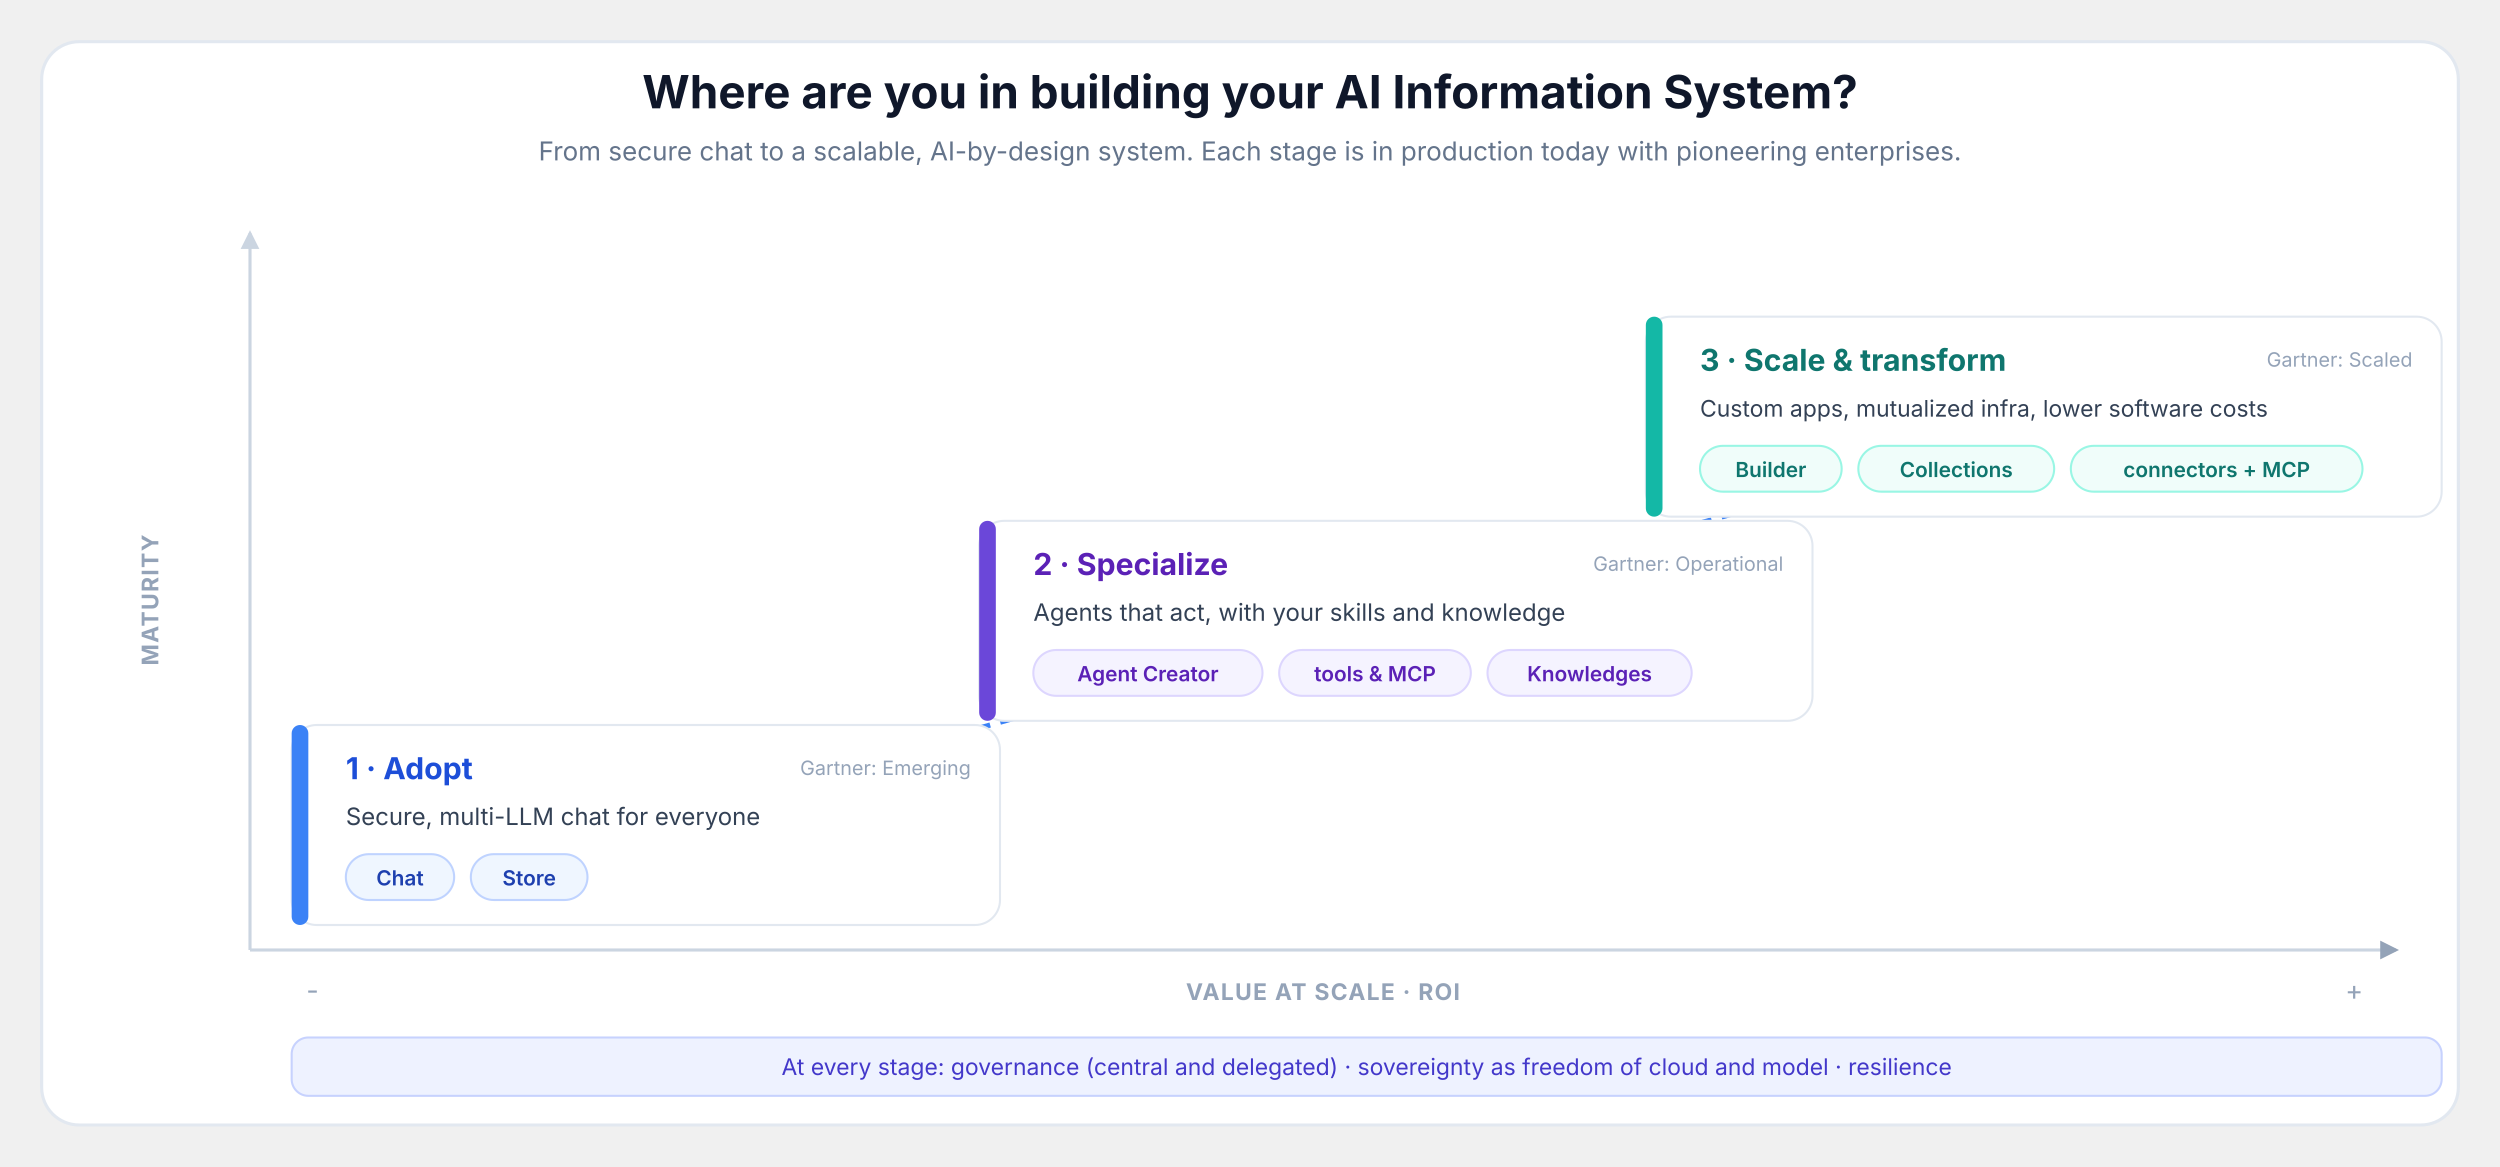
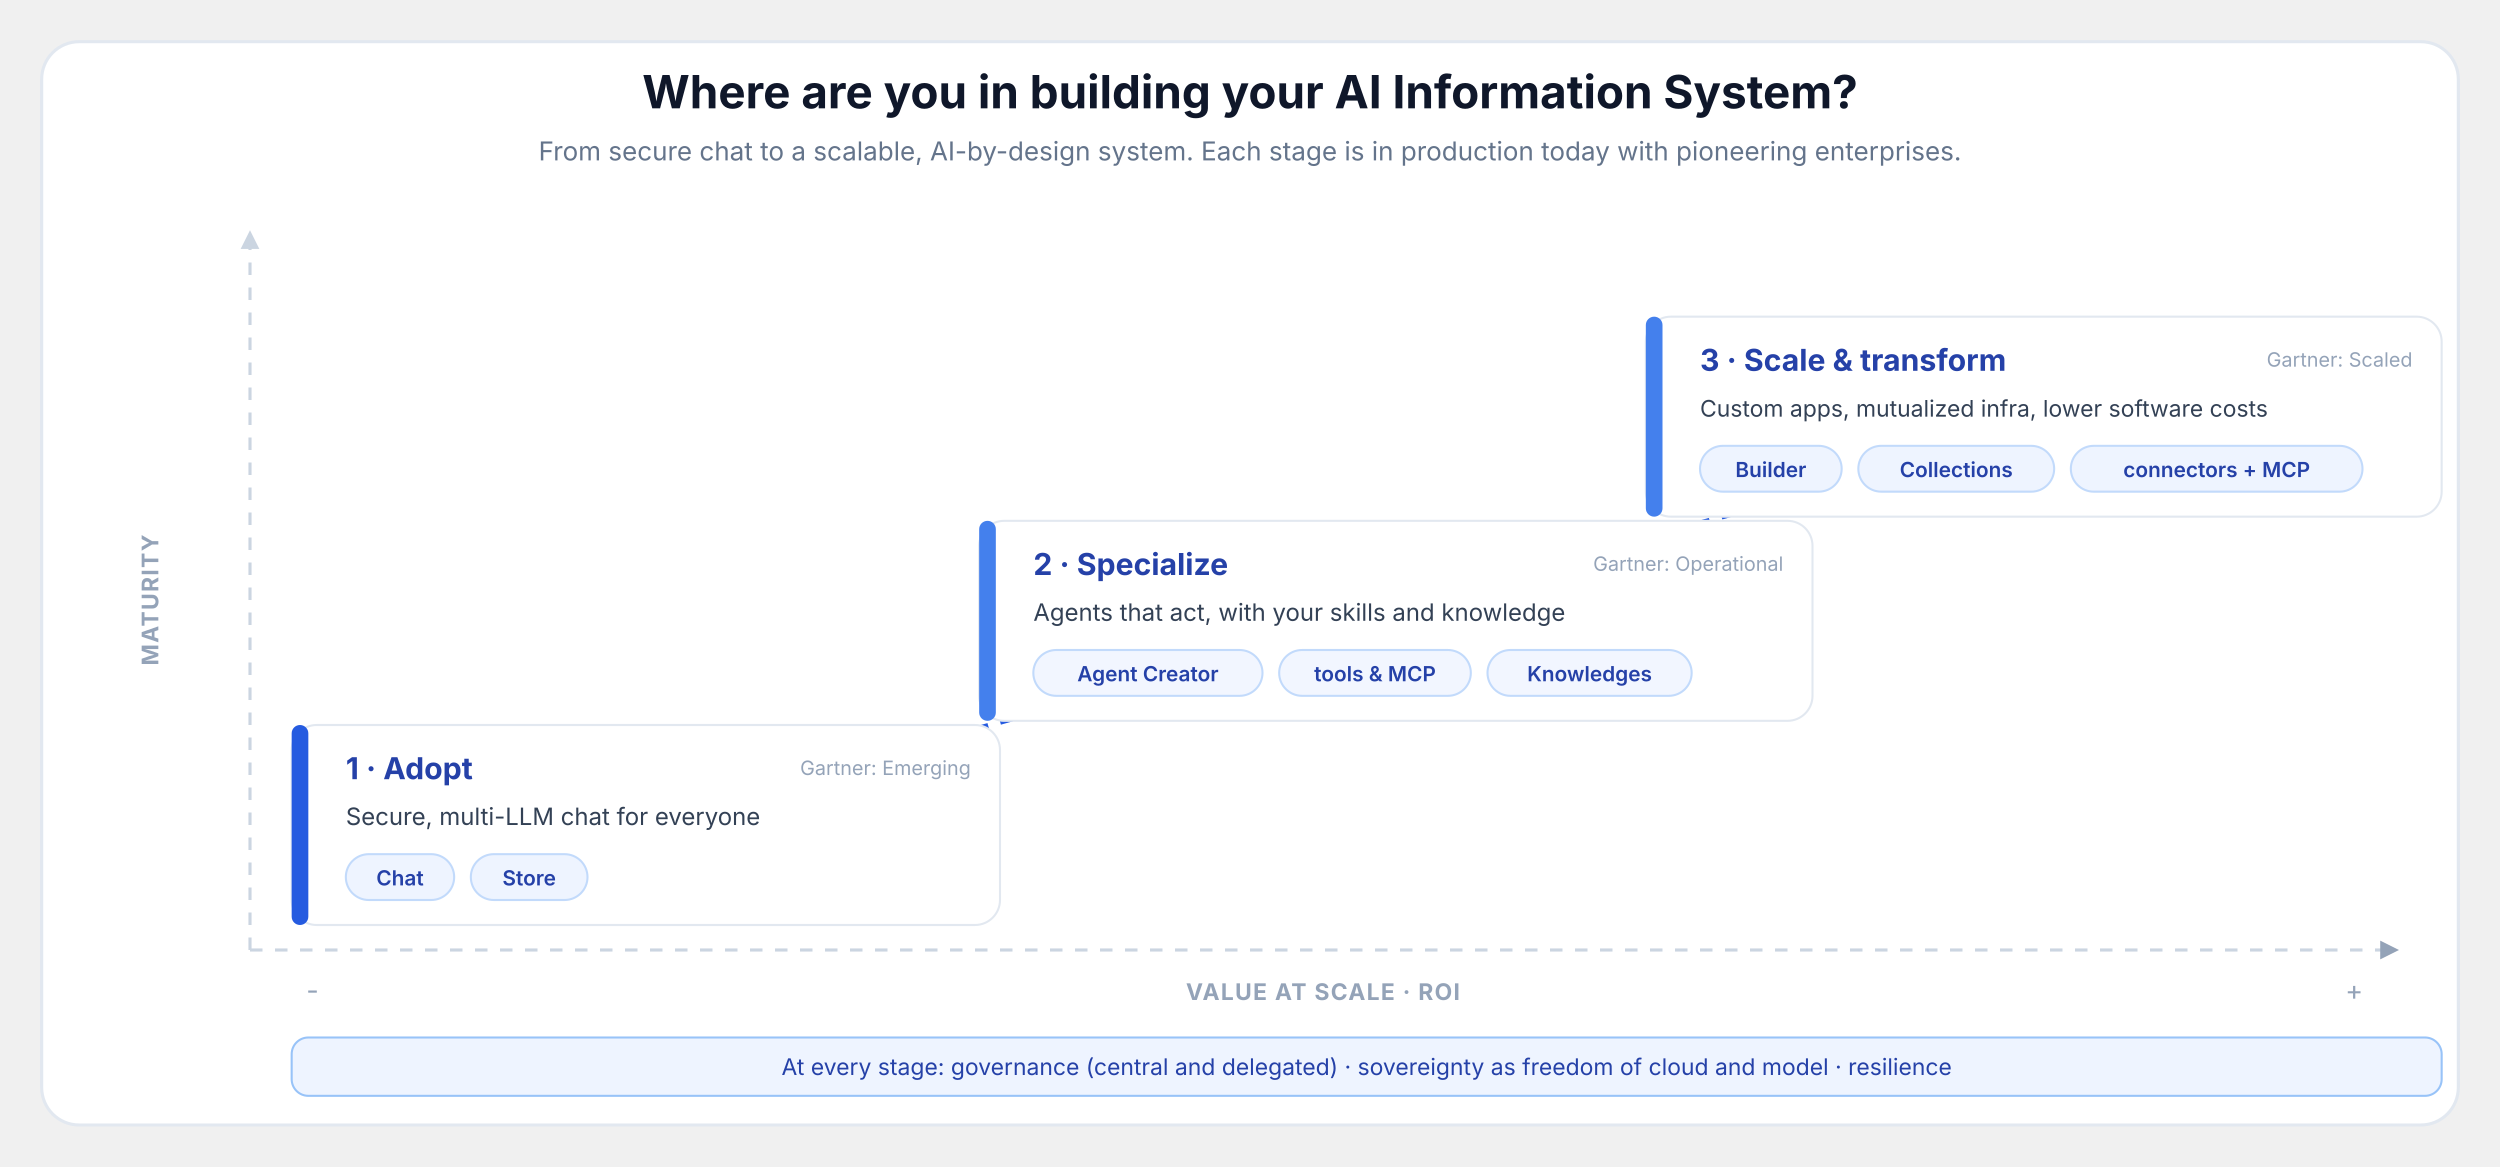
- <svg xmlns="http://www.w3.org/2000/svg" viewBox="0 0 1200 560" font-family="'Satoshi','Inter',system-ui,-apple-system,sans-serif">
+ <svg xmlns="http://www.w3.org/2000/svg" viewBox="0 0 1200 560" font-family="'PP Telegraf','Inter',system-ui,-apple-system,sans-serif">
+   <style>line[marker-end],path[marker-end]{stroke-dasharray:6 6;animation:pflow 1.5s linear infinite}@keyframes pflow{to{stroke-dashoffset:-24}}@media (prefers-reduced-motion:reduce){line[marker-end],path[marker-end]{animation:none}}</style>
  <defs>
    <marker id="ar" markerWidth="10" markerHeight="10" refX="5" refY="3" orient="auto">
      <path d="M0,0 L6,3 L0,6 Z" fill="#94A3B8" />
    </marker>
    <marker id="up" markerWidth="10" markerHeight="10" refX="5" refY="3" orient="auto">
      <path d="M0,0 L6,3 L0,6 Z" fill="#CBD5E1" />
    </marker>
    <marker id="big" markerWidth="12" markerHeight="12" refX="4" refY="4" orient="auto">
-       <path d="M0,0 L8,4 L0,8 Z" fill="#3B82F6" />
+       <path d="M0,0 L8,4 L0,8 Z" fill="#255be0" />
    </marker>
  </defs>
  <rect x="20" y="20" width="1160" height="520" rx="18" fill="#FFFFFF" stroke="#E2E8F0" stroke-width="1.5" />
  <text x="600" y="52" text-anchor="middle" font-size="22" font-weight="700" fill="#0F172A">Where are you in building your AI Information System?</text>
  <text x="600" y="77" text-anchor="middle" font-size="12.5" fill="#64748B">From secure chat to a scalable, AI-by-design system. Each stage is in production today with pioneering enterprises.</text>
  <line x1="120" y1="456" x2="120" y2="112" stroke="#CBD5E1" stroke-width="1.5" marker-end="url(#up)" />
  <line x1="120" y1="456" x2="1150" y2="456" stroke="#CBD5E1" stroke-width="1.5" marker-end="url(#ar)" />
  <text transform="rotate(-90 76 288)" x="76" y="288" text-anchor="middle" font-size="11" font-weight="700" letter-spacing="0.6" fill="#94A3B8">MATURITY</text>
  <text x="635" y="480" text-anchor="middle" font-size="11" font-weight="700" letter-spacing="0.6" fill="#94A3B8">VALUE AT SCALE · ROI</text>
  <text x="150" y="480" text-anchor="middle" font-size="13" fill="#94A3B8">-</text>
  <text x="1130" y="480" text-anchor="middle" font-size="13" fill="#94A3B8">+</text>
-   <line x1="180" y1="432" x2="1080" y2="176" stroke="#3B82F6" stroke-width="2.5" stroke-dasharray="7 5" marker-end="url(#big)" />
-   <text transform="rotate(-16 628 300)" x="628" y="300" text-anchor="middle" font-size="12.5" font-weight="700" fill="#3B82F6">with Prisme.ai</text>
+   <line x1="180" y1="432" x2="1080" y2="176" stroke="#255be0" stroke-width="2.5" stroke-dasharray="7 5" marker-end="url(#big)" />
+   <text transform="rotate(-16 628 300)" x="628" y="300" text-anchor="middle" font-size="12.5" font-weight="700" fill="#255be0">with Prisme.ai</text>
  <rect x="140" y="348" width="340" height="96" rx="12" fill="#FFFFFF" stroke="#E2E8F0" />
-   <rect x="140" y="348" width="8" height="96" rx="4" fill="#3B82F6" />
-   <text x="166" y="374" font-size="14.5" font-weight="700" fill="#1D4ED8">1 · Adopt</text>
+   <rect x="140" y="348" width="8" height="96" rx="4" fill="#255be0" />
+   <text x="166" y="374" font-size="14.5" font-weight="700" fill="#2541a8">1 · Adopt</text>
  <text x="466" y="372" text-anchor="end" font-size="9.5" fill="#94A3B8">Gartner: Emerging</text>
  <text x="166" y="396" font-size="11.5" fill="#334155">Secure, multi-LLM chat for everyone</text>
-   <rect x="166" y="410" width="52" height="22" rx="11" fill="#EFF6FF" stroke="#BFD3FF" />
-   <text x="192" y="425" text-anchor="middle" font-size="10" font-weight="600" fill="#1E40AF">Chat</text>
-   <rect x="226" y="410" width="56" height="22" rx="11" fill="#EFF6FF" stroke="#BFD3FF" />
-   <text x="254" y="425" text-anchor="middle" font-size="10" font-weight="600" fill="#1E40AF">Store</text>
+   <rect x="166" y="410" width="52" height="22" rx="11" fill="#eef4ff" stroke="#c2dafb" />
+   <text x="192" y="425" text-anchor="middle" font-size="10" font-weight="600" fill="#2541a8">Chat</text>
+   <rect x="226" y="410" width="56" height="22" rx="11" fill="#eef4ff" stroke="#c2dafb" />
+   <text x="254" y="425" text-anchor="middle" font-size="10" font-weight="600" fill="#2541a8">Store</text>
  <rect x="470" y="250" width="400" height="96" rx="12" fill="#FFFFFF" stroke="#E2E8F0" />
-   <rect x="470" y="250" width="8" height="96" rx="4" fill="#6B47D9" />
-   <text x="496" y="276" font-size="14.5" font-weight="700" fill="#5B21B6">2 · Specialize</text>
+   <rect x="470" y="250" width="8" height="96" rx="4" fill="#4480ed" />
+   <text x="496" y="276" font-size="14.5" font-weight="700" fill="#2541a8">2 · Specialize</text>
  <text x="856" y="274" text-anchor="end" font-size="9.5" fill="#94A3B8">Gartner: Operational</text>
  <text x="496" y="298" font-size="11.5" fill="#334155">Agents that act, with your skills and knowledge</text>
-   <rect x="496" y="312" width="110" height="22" rx="11" fill="#F5F3FF" stroke="#DDD6FE" />
-   <text x="551" y="327" text-anchor="middle" font-size="10" font-weight="600" fill="#5B21B6">Agent Creator</text>
-   <rect x="614" y="312" width="92" height="22" rx="11" fill="#F5F3FF" stroke="#DDD6FE" />
-   <text x="660" y="327" text-anchor="middle" font-size="10" font-weight="600" fill="#5B21B6">tools &amp; MCP</text>
-   <rect x="714" y="312" width="98" height="22" rx="11" fill="#F5F3FF" stroke="#DDD6FE" />
-   <text x="763" y="327" text-anchor="middle" font-size="10" font-weight="600" fill="#5B21B6">Knowledges</text>
+   <rect x="496" y="312" width="110" height="22" rx="11" fill="#f2f6ff" stroke="#c2dafb" />
+   <text x="551" y="327" text-anchor="middle" font-size="10" font-weight="600" fill="#2541a8">Agent Creator</text>
+   <rect x="614" y="312" width="92" height="22" rx="11" fill="#f2f6ff" stroke="#c2dafb" />
+   <text x="660" y="327" text-anchor="middle" font-size="10" font-weight="600" fill="#2541a8">tools &amp; MCP</text>
+   <rect x="714" y="312" width="98" height="22" rx="11" fill="#f2f6ff" stroke="#c2dafb" />
+   <text x="763" y="327" text-anchor="middle" font-size="10" font-weight="600" fill="#2541a8">Knowledges</text>
  <rect x="790" y="152" width="382" height="96" rx="12" fill="#FFFFFF" stroke="#E2E8F0" />
-   <rect x="790" y="152" width="8" height="96" rx="4" fill="#14B8A6" />
-   <text x="816" y="178" font-size="14.5" font-weight="700" fill="#0F766E">3 · Scale &amp; transform</text>
+   <rect x="790" y="152" width="8" height="96" rx="4" fill="#4480ed" />
+   <text x="816" y="178" font-size="14.5" font-weight="700" fill="#2541a8">3 · Scale &amp; transform</text>
  <text x="1158" y="176" text-anchor="end" font-size="9.5" fill="#94A3B8">Gartner: Scaled</text>
  <text x="816" y="200" font-size="11" fill="#334155">Custom apps, mutualized infra, lower software costs</text>
-   <rect x="816" y="214" width="68" height="22" rx="11" fill="#F0FDFA" stroke="#99F6E4" />
-   <text x="850" y="229" text-anchor="middle" font-size="10" font-weight="600" fill="#0F766E">Builder</text>
-   <rect x="892" y="214" width="94" height="22" rx="11" fill="#F0FDFA" stroke="#99F6E4" />
-   <text x="939" y="229" text-anchor="middle" font-size="10" font-weight="600" fill="#0F766E">Collections</text>
-   <rect x="994" y="214" width="140" height="22" rx="11" fill="#F0FDFA" stroke="#99F6E4" />
-   <text x="1064" y="229" text-anchor="middle" font-size="10" font-weight="600" fill="#0F766E">connectors + MCP</text>
-   <rect x="140" y="498" width="1032" height="28" rx="8" fill="#EEF2FF" stroke="#C7D2FE" />
-   <text x="656" y="516" text-anchor="middle" font-size="11" fill="#4338CA">At every stage: governance (central and delegated) · sovereignty as freedom of cloud and model · resilience</text>
+   <rect x="816" y="214" width="68" height="22" rx="11" fill="#eef4ff" stroke="#c2dafb" />
+   <text x="850" y="229" text-anchor="middle" font-size="10" font-weight="600" fill="#2541a8">Builder</text>
+   <rect x="892" y="214" width="94" height="22" rx="11" fill="#eef4ff" stroke="#c2dafb" />
+   <text x="939" y="229" text-anchor="middle" font-size="10" font-weight="600" fill="#2541a8">Collections</text>
+   <rect x="994" y="214" width="140" height="22" rx="11" fill="#eef4ff" stroke="#c2dafb" />
+   <text x="1064" y="229" text-anchor="middle" font-size="10" font-weight="600" fill="#2541a8">connectors + MCP</text>
+   <rect x="140" y="498" width="1032" height="28" rx="8" fill="#eef4ff" stroke="#98c3f8" />
+   <text x="656" y="516" text-anchor="middle" font-size="11" fill="#2541a8">At every stage: governance (central and delegated) · sovereignty as freedom of cloud and model · resilience</text>
</svg>
